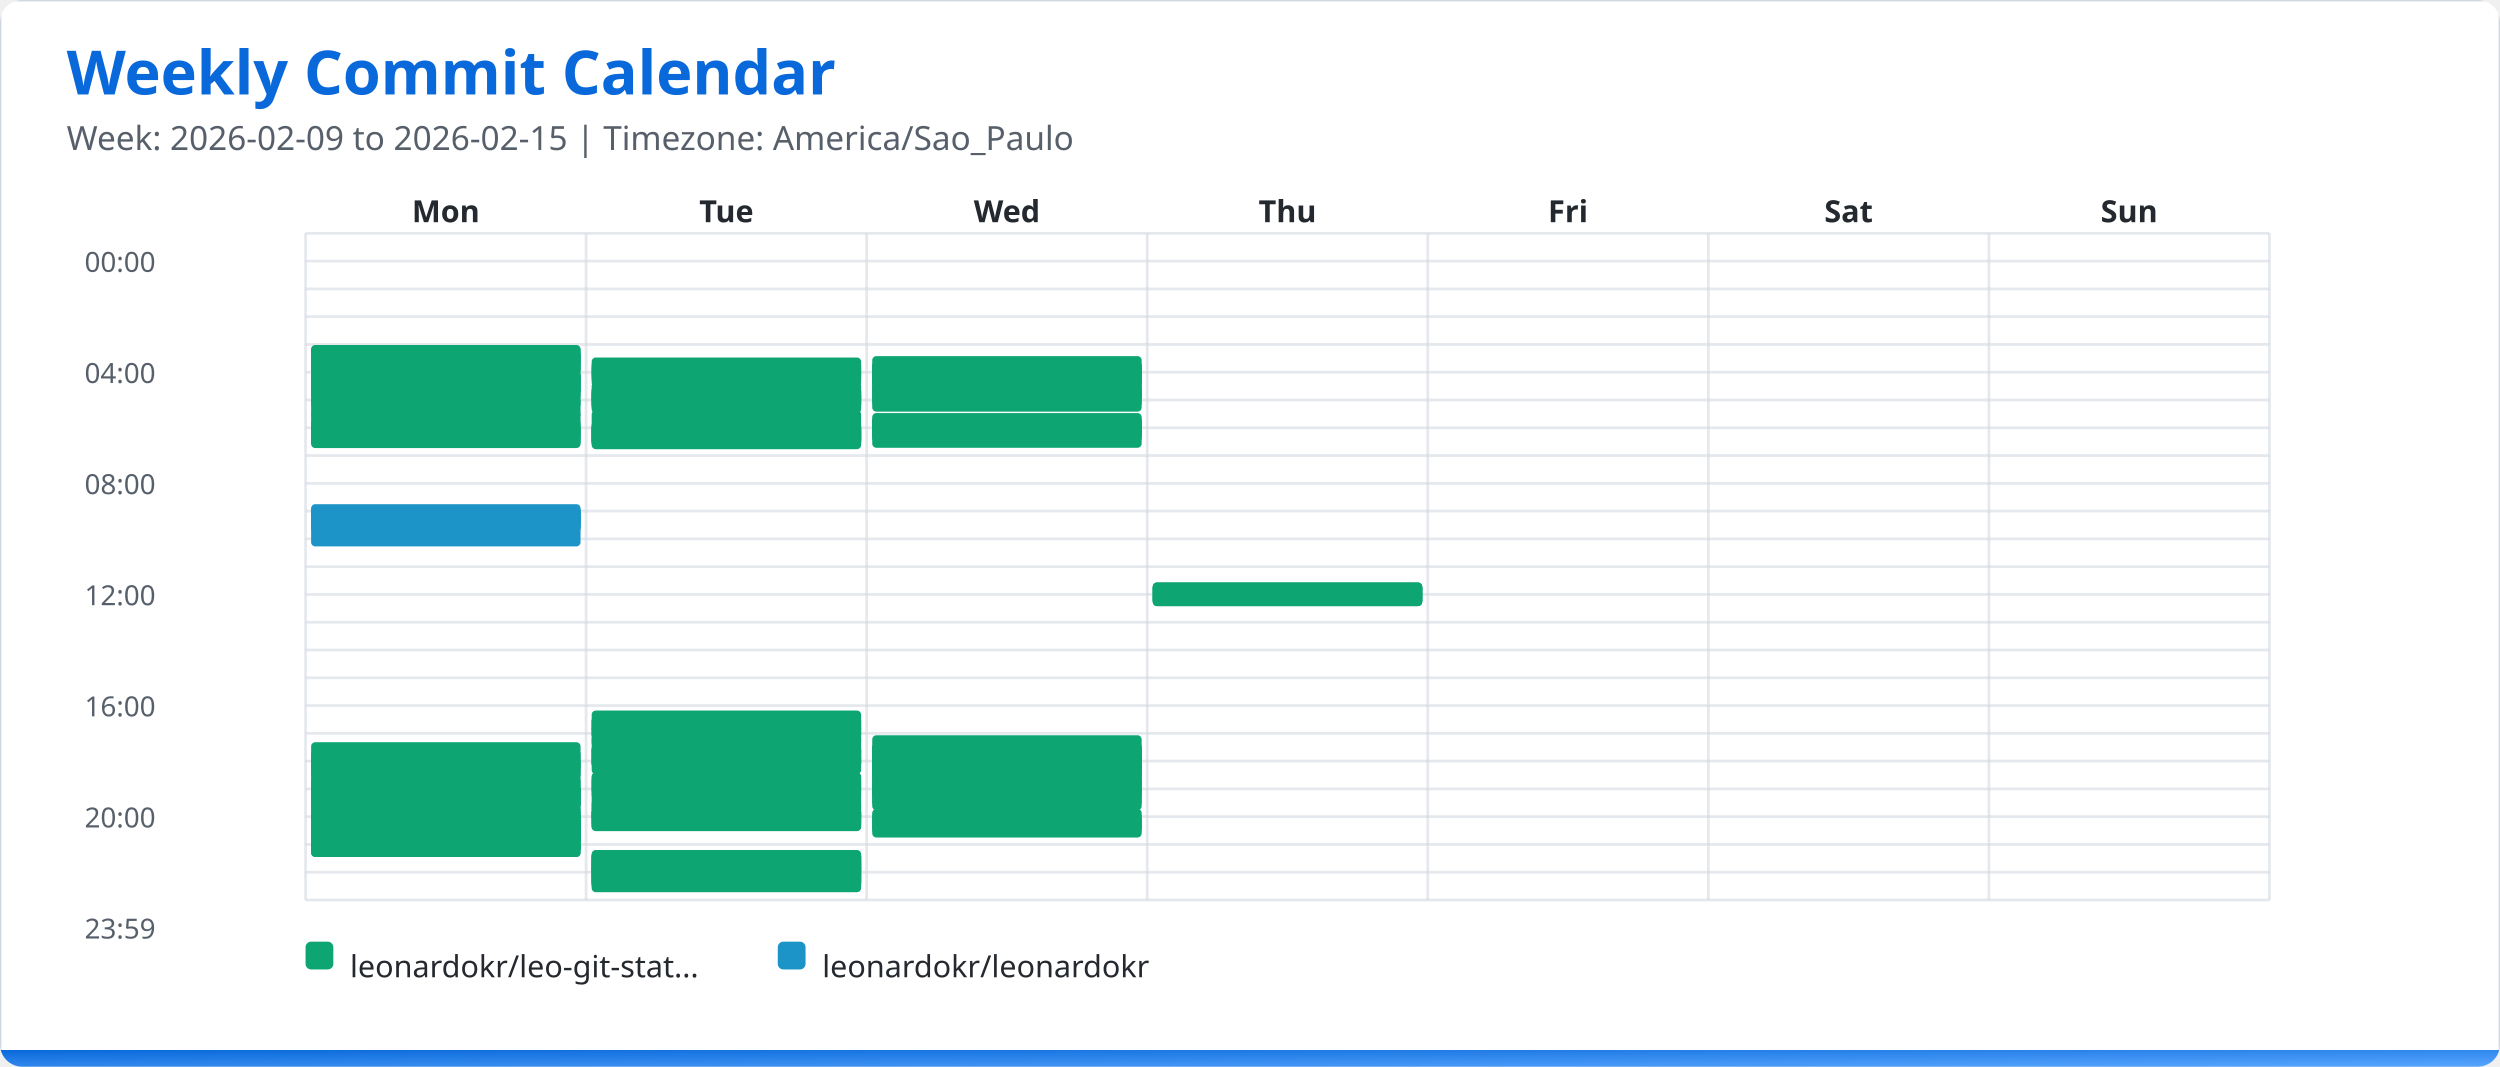
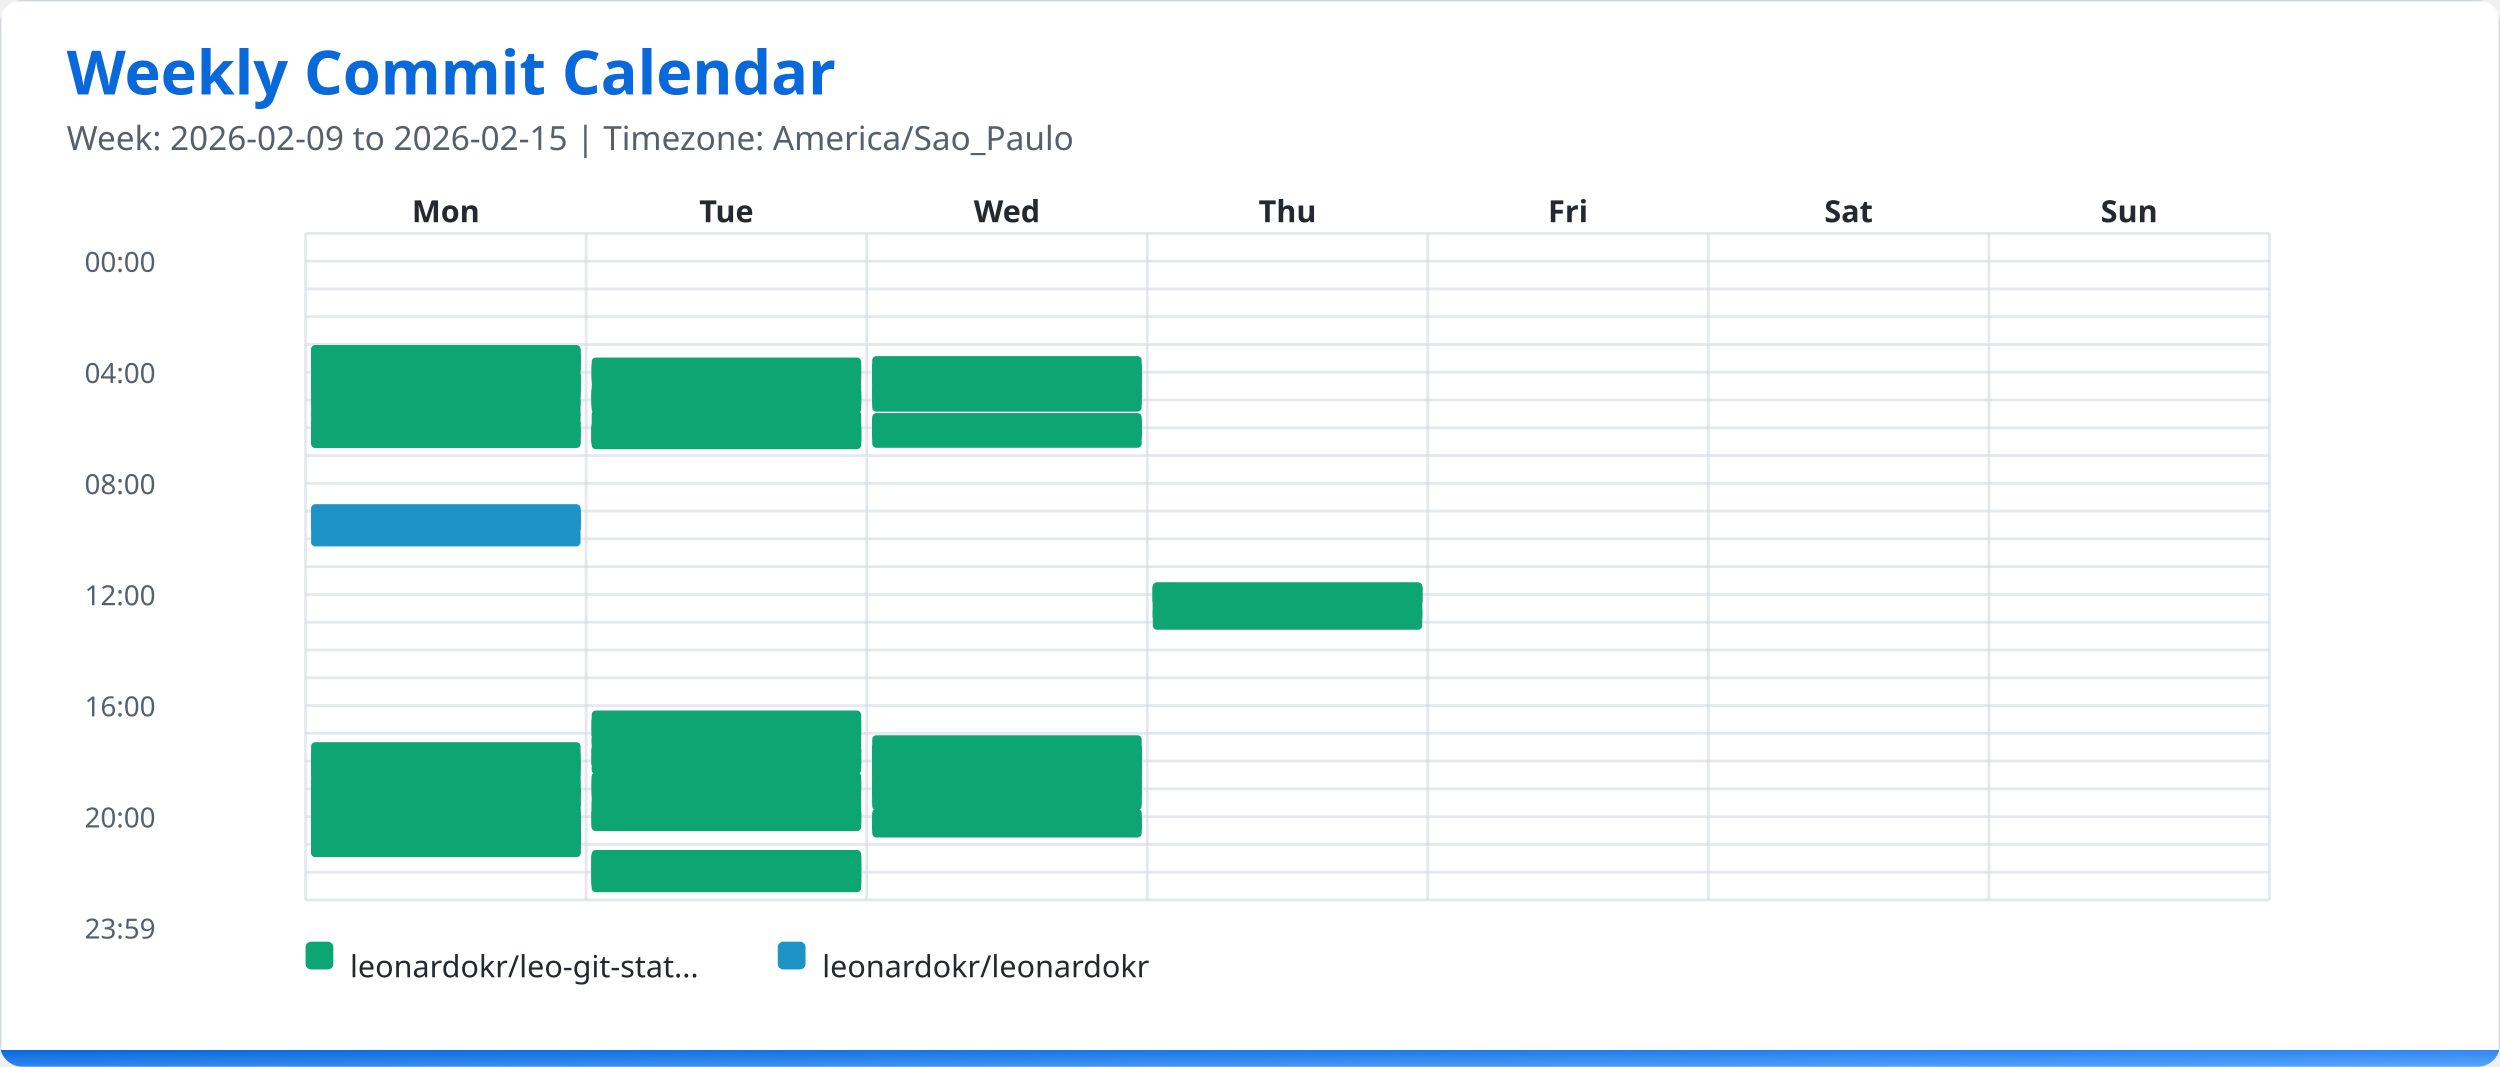
<svg xmlns="http://www.w3.org/2000/svg" width="900" height="384" viewBox="0 0 900 384">
  <defs>
    <linearGradient id="calendar-gradient" x1="0%" y1="0%" x2="100%" y2="100%">
      <stop offset="0%" style="stop-color:#0969da;stop-opacity:1" />
      <stop offset="100%" style="stop-color:#58a6ff;stop-opacity:1" />
    </linearGradient>
    <clipPath id="calendar-rounded">
      <rect x="0" y="0" width="900" height="384" rx="8" ry="8" />
    </clipPath>
  </defs>
  <style>
    .title {
      font-family: 'Segoe UI', Ubuntu, 'Helvetica Neue', sans-serif;
      font-size: 22px;
      font-weight: 700;
      fill: #0969da;
    }
    .subtitle {
      font-family: 'Segoe UI', Ubuntu, 'Helvetica Neue', sans-serif;
      font-size: 12px;
      font-weight: 500;
      fill: #57606a;
    }
    .day-label {
      font-family: 'Segoe UI', Ubuntu, 'Helvetica Neue', sans-serif;
      font-size: 11px;
      font-weight: 600;
      fill: #24292f;
    }
    .hour-label {
      font-family: 'Segoe UI', Ubuntu, 'Helvetica Neue', sans-serif;
      font-size: 10px;
      fill: #57606a;
      text-anchor: end;
      dominant-baseline: central;
    }
    .grid-line {
      stroke: #d0d7de;
      stroke-width: 1;
      opacity: 0.55;
    }
    .legend-label {
      font-family: 'Segoe UI', Ubuntu, 'Helvetica Neue', sans-serif;
      font-size: 11px;
      fill: #24292f;
      dominant-baseline: middle;
    }
  </style>
  <rect clip-path="url(#calendar-rounded)" width="100%" height="100%" fill="#FFFFFF" stroke="#d0d7de" stroke-width="1" />
  <rect x="0" y="378" width="900" height="6" fill="url(#calendar-gradient)" clip-path="url(#calendar-rounded)" />
  <text x="24" y="34" class="title">Weekly Commit Calendar</text>
  <text x="24" y="54" class="subtitle">Week: 2026-02-09 to 2026-02-15 | Timezone: America/Sao_Paulo</text>
  <text x="160.5" y="80" text-anchor="middle" class="day-label">Mon</text>
  <text x="261.5" y="80" text-anchor="middle" class="day-label">Tue</text>
  <text x="362.5" y="80" text-anchor="middle" class="day-label">Wed</text>
  <text x="463.5" y="80" text-anchor="middle" class="day-label">Thu</text>
  <text x="564.5" y="80" text-anchor="middle" class="day-label">Fri</text>
  <text x="665.5" y="80" text-anchor="middle" class="day-label">Sat</text>
  <text x="766.5" y="80" text-anchor="middle" class="day-label">Sun</text>
  <text x="56" y="94" class="hour-label">00:00</text>
  <text x="56" y="134" class="hour-label">04:00</text>
  <text x="56" y="174" class="hour-label">08:00</text>
  <text x="56" y="214" class="hour-label">12:00</text>
  <text x="56" y="254" class="hour-label">16:00</text>
  <text x="56" y="294" class="hour-label">20:00</text>
  <text x="56" y="334" class="hour-label">23:59</text>
  <line x1="110" y1="84" x2="110" y2="324" class="grid-line" />
  <line x1="211" y1="84" x2="211" y2="324" class="grid-line" />
  <line x1="312" y1="84" x2="312" y2="324" class="grid-line" />
  <line x1="413" y1="84" x2="413" y2="324" class="grid-line" />
  <line x1="514" y1="84" x2="514" y2="324" class="grid-line" />
  <line x1="615" y1="84" x2="615" y2="324" class="grid-line" />
  <line x1="716" y1="84" x2="716" y2="324" class="grid-line" />
  <line x1="817" y1="84" x2="817" y2="324" class="grid-line" />
  <line x1="110" y1="84" x2="817" y2="84" class="grid-line" />
  <line x1="110" y1="94" x2="817" y2="94" class="grid-line" />
  <line x1="110" y1="104" x2="817" y2="104" class="grid-line" />
  <line x1="110" y1="114" x2="817" y2="114" class="grid-line" />
  <line x1="110" y1="124" x2="817" y2="124" class="grid-line" />
  <line x1="110" y1="134" x2="817" y2="134" class="grid-line" />
  <line x1="110" y1="144" x2="817" y2="144" class="grid-line" />
  <line x1="110" y1="154" x2="817" y2="154" class="grid-line" />
  <line x1="110" y1="164" x2="817" y2="164" class="grid-line" />
  <line x1="110" y1="174" x2="817" y2="174" class="grid-line" />
  <line x1="110" y1="184" x2="817" y2="184" class="grid-line" />
  <line x1="110" y1="194" x2="817" y2="194" class="grid-line" />
  <line x1="110" y1="204" x2="817" y2="204" class="grid-line" />
  <line x1="110" y1="214" x2="817" y2="214" class="grid-line" />
  <line x1="110" y1="224" x2="817" y2="224" class="grid-line" />
  <line x1="110" y1="234" x2="817" y2="234" class="grid-line" />
  <line x1="110" y1="244" x2="817" y2="244" class="grid-line" />
  <line x1="110" y1="254" x2="817" y2="254" class="grid-line" />
  <line x1="110" y1="264" x2="817" y2="264" class="grid-line" />
  <line x1="110" y1="274" x2="817" y2="274" class="grid-line" />
  <line x1="110" y1="284" x2="817" y2="284" class="grid-line" />
  <line x1="110" y1="294" x2="817" y2="294" class="grid-line" />
  <line x1="110" y1="304" x2="817" y2="304" class="grid-line" />
  <line x1="110" y1="314" x2="817" y2="314" class="grid-line" />
  <line x1="110" y1="324" x2="817" y2="324" class="grid-line" />
  <g>
    <rect x="112.0" y="124.2" width="97" height="8" rx="1.5" ry="1.5" fill="#0da572" opacity="{{ calendar_slot_opacity }}" />
  </g>
  <g>
    <rect x="112.0" y="124.5" width="97" height="8" rx="1.5" ry="1.5" fill="#0da572" opacity="{{ calendar_slot_opacity }}" />
  </g>
  <g>
    <rect x="112.0" y="126.2" width="97" height="8" rx="1.5" ry="1.5" fill="#0da572" opacity="{{ calendar_slot_opacity }}" />
  </g>
  <g>
    <rect x="112.0" y="126.8" width="97" height="8" rx="1.5" ry="1.5" fill="#0da572" opacity="{{ calendar_slot_opacity }}" />
  </g>
  <g>
    <rect x="112.0" y="130.3" width="97" height="8" rx="1.5" ry="1.5" fill="#0da572" opacity="{{ calendar_slot_opacity }}" />
  </g>
  <g>
    <rect x="112.0" y="133.5" width="97" height="8" rx="1.5" ry="1.5" fill="#0da572" opacity="{{ calendar_slot_opacity }}" />
  </g>
  <g>
    <rect x="112.0" y="133.8" width="97" height="8" rx="1.5" ry="1.5" fill="#0da572" opacity="{{ calendar_slot_opacity }}" />
  </g>
  <g>
    <rect x="112.0" y="134.0" width="97" height="8" rx="1.5" ry="1.5" fill="#0da572" opacity="{{ calendar_slot_opacity }}" />
  </g>
  <g>
    <rect x="112.0" y="136.0" width="97" height="8" rx="1.5" ry="1.5" fill="#0da572" opacity="{{ calendar_slot_opacity }}" />
  </g>
  <g>
    <rect x="112.0" y="139.0" width="97" height="8" rx="1.5" ry="1.5" fill="#0da572" opacity="{{ calendar_slot_opacity }}" />
  </g>
  <g>
    <rect x="112.0" y="142.7" width="97" height="8" rx="1.5" ry="1.5" fill="#0da572" opacity="{{ calendar_slot_opacity }}" />
  </g>
  <g>
    <rect x="112.0" y="147.8" width="97" height="8" rx="1.5" ry="1.5" fill="#0da572" opacity="{{ calendar_slot_opacity }}" />
  </g>
  <g>
    <rect x="112.0" y="151.0" width="97" height="8" rx="1.5" ry="1.5" fill="#0da572" opacity="{{ calendar_slot_opacity }}" />
  </g>
  <g>
    <rect x="112.0" y="152.7" width="97" height="8" rx="1.5" ry="1.5" fill="#0da572" opacity="{{ calendar_slot_opacity }}" />
  </g>
  <g>
    <rect x="112.0" y="153.3" width="97" height="8" rx="1.5" ry="1.5" fill="#0da572" opacity="{{ calendar_slot_opacity }}" />
  </g>
  <g>
    <rect x="112.0" y="181.5" width="97" height="8" rx="1.5" ry="1.5" fill="#1c94c8" opacity="{{ calendar_slot_opacity }}" />
  </g>
  <g>
    <rect x="112.0" y="182.2" width="97" height="8" rx="1.5" ry="1.5" fill="#1c94c8" opacity="{{ calendar_slot_opacity }}" />
  </g>
  <g>
    <rect x="112.0" y="182.7" width="97" height="8" rx="1.5" ry="1.5" fill="#1c94c8" opacity="{{ calendar_slot_opacity }}" />
  </g>
  <g>
    <rect x="112.0" y="182.7" width="97" height="8" rx="1.5" ry="1.5" fill="#1c94c8" opacity="{{ calendar_slot_opacity }}" />
  </g>
  <g>
    <rect x="112.0" y="183.3" width="97" height="8" rx="1.5" ry="1.5" fill="#1c94c8" opacity="{{ calendar_slot_opacity }}" />
  </g>
  <g>
    <rect x="112.0" y="183.7" width="97" height="8" rx="1.5" ry="1.5" fill="#1c94c8" opacity="{{ calendar_slot_opacity }}" />
  </g>
  <g>
    <rect x="112.0" y="188.7" width="97" height="8" rx="1.5" ry="1.5" fill="#1c94c8" opacity="{{ calendar_slot_opacity }}" />
  </g>
  <g>
    <rect x="112.0" y="267.2" width="97" height="8" rx="1.5" ry="1.5" fill="#0da572" opacity="{{ calendar_slot_opacity }}" />
  </g>
  <g>
    <rect x="112.0" y="270.0" width="97" height="8" rx="1.5" ry="1.5" fill="#0da572" opacity="{{ calendar_slot_opacity }}" />
  </g>
  <g>
    <rect x="112.0" y="272.5" width="97" height="8" rx="1.5" ry="1.5" fill="#0da572" opacity="{{ calendar_slot_opacity }}" />
  </g>
  <g>
    <rect x="112.0" y="273.3" width="97" height="8" rx="1.5" ry="1.5" fill="#0da572" opacity="{{ calendar_slot_opacity }}" />
  </g>
  <g>
    <rect x="112.0" y="279.2" width="97" height="8" rx="1.5" ry="1.5" fill="#0da572" opacity="{{ calendar_slot_opacity }}" />
  </g>
  <g>
    <rect x="112.0" y="279.7" width="97" height="8" rx="1.5" ry="1.5" fill="#0da572" opacity="{{ calendar_slot_opacity }}" />
  </g>
  <g>
    <rect x="112.0" y="282.8" width="97" height="8" rx="1.5" ry="1.5" fill="#0da572" opacity="{{ calendar_slot_opacity }}" />
  </g>
  <g>
    <rect x="112.0" y="282.8" width="97" height="8" rx="1.5" ry="1.5" fill="#0da572" opacity="{{ calendar_slot_opacity }}" />
  </g>
  <g>
    <rect x="112.0" y="283.0" width="97" height="8" rx="1.5" ry="1.5" fill="#0da572" opacity="{{ calendar_slot_opacity }}" />
  </g>
  <g>
    <rect x="112.0" y="283.5" width="97" height="8" rx="1.5" ry="1.5" fill="#0da572" opacity="{{ calendar_slot_opacity }}" />
  </g>
  <g>
    <rect x="112.0" y="288.2" width="97" height="8" rx="1.5" ry="1.5" fill="#0da572" opacity="{{ calendar_slot_opacity }}" />
  </g>
  <g>
    <rect x="112.0" y="289.8" width="97" height="8" rx="1.5" ry="1.5" fill="#0da572" opacity="{{ calendar_slot_opacity }}" />
  </g>
  <g>
    <rect x="112.0" y="291.2" width="97" height="8" rx="1.5" ry="1.5" fill="#0da572" opacity="{{ calendar_slot_opacity }}" />
  </g>
  <g>
    <rect x="112.0" y="292.5" width="97" height="8" rx="1.5" ry="1.5" fill="#0da572" opacity="{{ calendar_slot_opacity }}" />
  </g>
  <g>
    <rect x="112.0" y="292.5" width="97" height="8" rx="1.5" ry="1.5" fill="#0da572" opacity="{{ calendar_slot_opacity }}" />
  </g>
  <g>
    <rect x="112.0" y="292.5" width="97" height="8" rx="1.5" ry="1.5" fill="#0da572" opacity="{{ calendar_slot_opacity }}" />
  </g>
  <g>
    <rect x="112.0" y="292.5" width="97" height="8" rx="1.5" ry="1.5" fill="#0da572" opacity="{{ calendar_slot_opacity }}" />
  </g>
  <g>
    <rect x="112.0" y="292.7" width="97" height="8" rx="1.5" ry="1.5" fill="#0da572" opacity="{{ calendar_slot_opacity }}" />
  </g>
  <g>
    <rect x="112.0" y="292.7" width="97" height="8" rx="1.5" ry="1.5" fill="#0da572" opacity="{{ calendar_slot_opacity }}" />
  </g>
  <g>
    <rect x="112.0" y="292.7" width="97" height="8" rx="1.5" ry="1.5" fill="#0da572" opacity="{{ calendar_slot_opacity }}" />
  </g>
  <g>
    <rect x="112.0" y="292.8" width="97" height="8" rx="1.5" ry="1.5" fill="#0da572" opacity="{{ calendar_slot_opacity }}" />
  </g>
  <g>
    <rect x="112.0" y="292.8" width="97" height="8" rx="1.5" ry="1.5" fill="#0da572" opacity="{{ calendar_slot_opacity }}" />
  </g>
  <g>
    <rect x="112.0" y="292.8" width="97" height="8" rx="1.5" ry="1.5" fill="#0da572" opacity="{{ calendar_slot_opacity }}" />
  </g>
  <g>
    <rect x="112.0" y="292.8" width="97" height="8" rx="1.5" ry="1.5" fill="#0da572" opacity="{{ calendar_slot_opacity }}" />
  </g>
  <g>
    <rect x="112.0" y="293.0" width="97" height="8" rx="1.5" ry="1.5" fill="#0da572" opacity="{{ calendar_slot_opacity }}" />
  </g>
  <g>
    <rect x="112.0" y="293.2" width="97" height="8" rx="1.5" ry="1.5" fill="#0da572" opacity="{{ calendar_slot_opacity }}" />
  </g>
  <g>
    <rect x="112.0" y="293.7" width="97" height="8" rx="1.5" ry="1.5" fill="#0da572" opacity="{{ calendar_slot_opacity }}" />
  </g>
  <g>
    <rect x="112.0" y="298.2" width="97" height="8" rx="1.5" ry="1.5" fill="#0da572" opacity="{{ calendar_slot_opacity }}" />
  </g>
  <g>
    <rect x="112.0" y="298.2" width="97" height="8" rx="1.5" ry="1.5" fill="#0da572" opacity="{{ calendar_slot_opacity }}" />
  </g>
  <g>
    <rect x="112.0" y="298.3" width="97" height="8" rx="1.5" ry="1.5" fill="#0da572" opacity="{{ calendar_slot_opacity }}" />
  </g>
  <g>
    <rect x="112.0" y="298.3" width="97" height="8" rx="1.5" ry="1.5" fill="#0da572" opacity="{{ calendar_slot_opacity }}" />
  </g>
  <g>
    <rect x="112.0" y="298.3" width="97" height="8" rx="1.5" ry="1.5" fill="#0da572" opacity="{{ calendar_slot_opacity }}" />
  </g>
  <g>
    <rect x="112.0" y="298.3" width="97" height="8" rx="1.5" ry="1.5" fill="#0da572" opacity="{{ calendar_slot_opacity }}" />
  </g>
  <g>
    <rect x="112.0" y="298.3" width="97" height="8" rx="1.5" ry="1.5" fill="#0da572" opacity="{{ calendar_slot_opacity }}" />
  </g>
  <g>
    <rect x="112.0" y="298.5" width="97" height="8" rx="1.5" ry="1.5" fill="#0da572" opacity="{{ calendar_slot_opacity }}" />
  </g>
  <g>
    <rect x="112.0" y="298.5" width="97" height="8" rx="1.5" ry="1.5" fill="#0da572" opacity="{{ calendar_slot_opacity }}" />
  </g>
  <g>
    <rect x="112.0" y="298.5" width="97" height="8" rx="1.5" ry="1.5" fill="#0da572" opacity="{{ calendar_slot_opacity }}" />
  </g>
  <g>
    <rect x="112.0" y="298.7" width="97" height="8" rx="1.5" ry="1.5" fill="#0da572" opacity="{{ calendar_slot_opacity }}" />
  </g>
  <g>
    <rect x="112.0" y="298.8" width="97" height="8" rx="1.5" ry="1.5" fill="#0da572" opacity="{{ calendar_slot_opacity }}" />
  </g>
  <g>
    <rect x="112.0" y="300.5" width="97" height="8" rx="1.5" ry="1.5" fill="#0da572" opacity="{{ calendar_slot_opacity }}" />
  </g>
  <g>
    <rect x="112.0" y="300.5" width="97" height="8" rx="1.5" ry="1.5" fill="#0da572" opacity="{{ calendar_slot_opacity }}" />
  </g>
  <g>
    <rect x="213.0" y="128.7" width="97" height="8" rx="1.5" ry="1.5" fill="#0da572" opacity="{{ calendar_slot_opacity }}" />
  </g>
  <g>
    <rect x="213.0" y="130.0" width="97" height="8" rx="1.5" ry="1.5" fill="#0da572" opacity="{{ calendar_slot_opacity }}" />
  </g>
  <g>
    <rect x="213.0" y="131.2" width="97" height="8" rx="1.5" ry="1.5" fill="#0da572" opacity="{{ calendar_slot_opacity }}" />
  </g>
  <g>
    <rect x="213.0" y="137.5" width="97" height="8" rx="1.5" ry="1.5" fill="#0da572" opacity="{{ calendar_slot_opacity }}" />
  </g>
  <g>
    <rect x="213.0" y="139.0" width="97" height="8" rx="1.5" ry="1.5" fill="#0da572" opacity="{{ calendar_slot_opacity }}" />
  </g>
  <g>
    <rect x="213.0" y="139.2" width="97" height="8" rx="1.5" ry="1.5" fill="#0da572" opacity="{{ calendar_slot_opacity }}" />
  </g>
  <g>
    <rect x="213.0" y="140.0" width="97" height="8" rx="1.5" ry="1.5" fill="#0da572" opacity="{{ calendar_slot_opacity }}" />
  </g>
  <g>
    <rect x="213.0" y="140.8" width="97" height="8" rx="1.5" ry="1.5" fill="#0da572" opacity="{{ calendar_slot_opacity }}" />
  </g>
  <g>
    <rect x="213.0" y="147.7" width="97" height="8" rx="1.5" ry="1.5" fill="#0da572" opacity="{{ calendar_slot_opacity }}" />
  </g>
  <g>
    <rect x="213.0" y="151.7" width="97" height="8" rx="1.5" ry="1.5" fill="#0da572" opacity="{{ calendar_slot_opacity }}" />
  </g>
  <g>
    <rect x="213.0" y="152.0" width="97" height="8" rx="1.5" ry="1.5" fill="#0da572" opacity="{{ calendar_slot_opacity }}" />
  </g>
  <g>
    <rect x="213.0" y="152.5" width="97" height="8" rx="1.5" ry="1.5" fill="#0da572" opacity="{{ calendar_slot_opacity }}" />
  </g>
  <g>
    <rect x="213.0" y="152.7" width="97" height="8" rx="1.5" ry="1.5" fill="#0da572" opacity="{{ calendar_slot_opacity }}" />
  </g>
  <g>
    <rect x="213.0" y="153.0" width="97" height="8" rx="1.5" ry="1.5" fill="#0da572" opacity="{{ calendar_slot_opacity }}" />
  </g>
  <g>
    <rect x="213.0" y="153.7" width="97" height="8" rx="1.5" ry="1.5" fill="#0da572" opacity="{{ calendar_slot_opacity }}" />
  </g>
  <g>
    <rect x="213.0" y="255.8" width="97" height="8" rx="1.5" ry="1.5" fill="#0da572" opacity="{{ calendar_slot_opacity }}" />
  </g>
  <g>
    <rect x="213.0" y="258.0" width="97" height="8" rx="1.5" ry="1.5" fill="#0da572" opacity="{{ calendar_slot_opacity }}" />
  </g>
  <g>
    <rect x="213.0" y="258.0" width="97" height="8" rx="1.5" ry="1.5" fill="#0da572" opacity="{{ calendar_slot_opacity }}" />
  </g>
  <g>
    <rect x="213.0" y="260.8" width="97" height="8" rx="1.5" ry="1.5" fill="#0da572" opacity="{{ calendar_slot_opacity }}" />
  </g>
  <g>
    <rect x="213.0" y="264.5" width="97" height="8" rx="1.5" ry="1.5" fill="#0da572" opacity="{{ calendar_slot_opacity }}" />
  </g>
  <g>
    <rect x="213.0" y="268.3" width="97" height="8" rx="1.5" ry="1.5" fill="#0da572" opacity="{{ calendar_slot_opacity }}" />
  </g>
  <g>
    <rect x="213.0" y="268.3" width="97" height="8" rx="1.5" ry="1.5" fill="#0da572" opacity="{{ calendar_slot_opacity }}" />
  </g>
  <g>
    <rect x="213.0" y="268.5" width="97" height="8" rx="1.5" ry="1.5" fill="#0da572" opacity="{{ calendar_slot_opacity }}" />
  </g>
  <g>
    <rect x="213.0" y="270.7" width="97" height="8" rx="1.5" ry="1.5" fill="#0da572" opacity="{{ calendar_slot_opacity }}" />
  </g>
  <g>
    <rect x="213.0" y="278.0" width="97" height="8" rx="1.5" ry="1.5" fill="#0da572" opacity="{{ calendar_slot_opacity }}" />
  </g>
  <g>
    <rect x="213.0" y="278.5" width="97" height="8" rx="1.5" ry="1.5" fill="#0da572" opacity="{{ calendar_slot_opacity }}" />
  </g>
  <g>
    <rect x="213.0" y="279.7" width="97" height="8" rx="1.5" ry="1.5" fill="#0da572" opacity="{{ calendar_slot_opacity }}" />
  </g>
  <g>
    <rect x="213.0" y="284.2" width="97" height="8" rx="1.5" ry="1.5" fill="#0da572" opacity="{{ calendar_slot_opacity }}" />
  </g>
  <g>
    <rect x="213.0" y="287.7" width="97" height="8" rx="1.5" ry="1.5" fill="#0da572" opacity="{{ calendar_slot_opacity }}" />
  </g>
  <g>
    <rect x="213.0" y="289.7" width="97" height="8" rx="1.5" ry="1.5" fill="#0da572" opacity="{{ calendar_slot_opacity }}" />
  </g>
  <g>
    <rect x="213.0" y="291.0" width="97" height="8" rx="1.5" ry="1.5" fill="#0da572" opacity="{{ calendar_slot_opacity }}" />
  </g>
  <g>
    <rect x="213.0" y="291.0" width="97" height="8" rx="1.5" ry="1.5" fill="#0da572" opacity="{{ calendar_slot_opacity }}" />
  </g>
  <g>
    <rect x="213.0" y="291.2" width="97" height="8" rx="1.5" ry="1.5" fill="#0da572" opacity="{{ calendar_slot_opacity }}" />
  </g>
  <g>
    <rect x="213.0" y="306.0" width="97" height="8" rx="1.5" ry="1.5" fill="#0da572" opacity="{{ calendar_slot_opacity }}" />
  </g>
  <g>
    <rect x="213.0" y="306.5" width="97" height="8" rx="1.5" ry="1.5" fill="#0da572" opacity="{{ calendar_slot_opacity }}" />
  </g>
  <g>
    <rect x="213.0" y="306.7" width="97" height="8" rx="1.5" ry="1.5" fill="#0da572" opacity="{{ calendar_slot_opacity }}" />
  </g>
  <g>
    <rect x="213.0" y="306.8" width="97" height="8" rx="1.5" ry="1.5" fill="#0da572" opacity="{{ calendar_slot_opacity }}" />
  </g>
  <g>
    <rect x="213.0" y="307.0" width="97" height="8" rx="1.5" ry="1.5" fill="#0da572" opacity="{{ calendar_slot_opacity }}" />
  </g>
  <g>
    <rect x="213.0" y="309.0" width="97" height="8" rx="1.5" ry="1.5" fill="#0da572" opacity="{{ calendar_slot_opacity }}" />
  </g>
  <g>
    <rect x="213.0" y="311.2" width="97" height="8" rx="1.5" ry="1.5" fill="#0da572" opacity="{{ calendar_slot_opacity }}" />
  </g>
  <g>
    <rect x="213.0" y="311.3" width="97" height="8" rx="1.5" ry="1.5" fill="#0da572" opacity="{{ calendar_slot_opacity }}" />
  </g>
  <g>
    <rect x="213.0" y="311.7" width="97" height="8" rx="1.5" ry="1.5" fill="#0da572" opacity="{{ calendar_slot_opacity }}" />
  </g>
  <g>
    <rect x="213.0" y="312.3" width="97" height="8" rx="1.5" ry="1.5" fill="#0da572" opacity="{{ calendar_slot_opacity }}" />
  </g>
  <g>
    <rect x="213.0" y="313.2" width="97" height="8" rx="1.5" ry="1.5" fill="#0da572" opacity="{{ calendar_slot_opacity }}" />
  </g>
  <g>
    <rect x="314.0" y="128.2" width="97" height="8" rx="1.5" ry="1.5" fill="#0da572" opacity="{{ calendar_slot_opacity }}" />
  </g>
  <g>
    <rect x="314.0" y="130.2" width="97" height="8" rx="1.5" ry="1.5" fill="#0da572" opacity="{{ calendar_slot_opacity }}" />
  </g>
  <g>
    <rect x="314.0" y="130.3" width="97" height="8" rx="1.5" ry="1.5" fill="#0da572" opacity="{{ calendar_slot_opacity }}" />
  </g>
  <g>
    <rect x="314.0" y="131.3" width="97" height="8" rx="1.5" ry="1.5" fill="#0da572" opacity="{{ calendar_slot_opacity }}" />
  </g>
  <g>
    <rect x="314.0" y="135.3" width="97" height="8" rx="1.5" ry="1.5" fill="#0da572" opacity="{{ calendar_slot_opacity }}" />
  </g>
  <g>
    <rect x="314.0" y="136.3" width="97" height="8" rx="1.5" ry="1.5" fill="#0da572" opacity="{{ calendar_slot_opacity }}" />
  </g>
  <g>
    <rect x="314.0" y="138.5" width="97" height="8" rx="1.5" ry="1.5" fill="#0da572" opacity="{{ calendar_slot_opacity }}" />
  </g>
  <g>
    <rect x="314.0" y="140.2" width="97" height="8" rx="1.5" ry="1.5" fill="#0da572" opacity="{{ calendar_slot_opacity }}" />
  </g>
  <g>
    <rect x="314.0" y="148.7" width="97" height="8" rx="1.5" ry="1.5" fill="#0da572" opacity="{{ calendar_slot_opacity }}" />
  </g>
  <g>
    <rect x="314.0" y="149.7" width="97" height="8" rx="1.5" ry="1.5" fill="#0da572" opacity="{{ calendar_slot_opacity }}" />
  </g>
  <g>
    <rect x="314.0" y="150.2" width="97" height="8" rx="1.5" ry="1.5" fill="#0da572" opacity="{{ calendar_slot_opacity }}" />
  </g>
  <g>
    <rect x="314.0" y="151.2" width="97" height="8" rx="1.5" ry="1.5" fill="#0da572" opacity="{{ calendar_slot_opacity }}" />
  </g>
  <g>
    <rect x="314.0" y="153.2" width="97" height="8" rx="1.5" ry="1.5" fill="#0da572" opacity="{{ calendar_slot_opacity }}" />
  </g>
  <g>
    <rect x="314.0" y="264.7" width="97" height="8" rx="1.5" ry="1.5" fill="#0da572" opacity="{{ calendar_slot_opacity }}" />
  </g>
  <g>
    <rect x="314.0" y="267.5" width="97" height="8" rx="1.5" ry="1.5" fill="#0da572" opacity="{{ calendar_slot_opacity }}" />
  </g>
  <g>
    <rect x="314.0" y="267.7" width="97" height="8" rx="1.5" ry="1.5" fill="#0da572" opacity="{{ calendar_slot_opacity }}" />
  </g>
  <g>
    <rect x="314.0" y="268.7" width="97" height="8" rx="1.5" ry="1.5" fill="#0da572" opacity="{{ calendar_slot_opacity }}" />
  </g>
  <g>
    <rect x="314.0" y="269.5" width="97" height="8" rx="1.5" ry="1.5" fill="#0da572" opacity="{{ calendar_slot_opacity }}" />
  </g>
  <g>
    <rect x="314.0" y="270.3" width="97" height="8" rx="1.5" ry="1.5" fill="#0da572" opacity="{{ calendar_slot_opacity }}" />
  </g>
  <g>
    <rect x="314.0" y="271.5" width="97" height="8" rx="1.5" ry="1.5" fill="#0da572" opacity="{{ calendar_slot_opacity }}" />
  </g>
  <g>
    <rect x="314.0" y="272.3" width="97" height="8" rx="1.5" ry="1.5" fill="#0da572" opacity="{{ calendar_slot_opacity }}" />
  </g>
  <g>
    <rect x="314.0" y="272.7" width="97" height="8" rx="1.5" ry="1.5" fill="#0da572" opacity="{{ calendar_slot_opacity }}" />
  </g>
  <g>
    <rect x="314.0" y="277.2" width="97" height="8" rx="1.5" ry="1.5" fill="#0da572" opacity="{{ calendar_slot_opacity }}" />
  </g>
  <g>
    <rect x="314.0" y="278.5" width="97" height="8" rx="1.5" ry="1.5" fill="#0da572" opacity="{{ calendar_slot_opacity }}" />
  </g>
  <g>
    <rect x="314.0" y="279.3" width="97" height="8" rx="1.5" ry="1.5" fill="#0da572" opacity="{{ calendar_slot_opacity }}" />
  </g>
  <g>
    <rect x="314.0" y="282.3" width="97" height="8" rx="1.5" ry="1.5" fill="#0da572" opacity="{{ calendar_slot_opacity }}" />
  </g>
  <g>
    <rect x="314.0" y="283.7" width="97" height="8" rx="1.5" ry="1.5" fill="#0da572" opacity="{{ calendar_slot_opacity }}" />
  </g>
  <g>
    <rect x="314.0" y="291.2" width="97" height="8" rx="1.5" ry="1.5" fill="#0da572" opacity="{{ calendar_slot_opacity }}" />
  </g>
  <g>
    <rect x="314.0" y="292.2" width="97" height="8" rx="1.5" ry="1.5" fill="#0da572" opacity="{{ calendar_slot_opacity }}" />
  </g>
  <g>
    <rect x="314.0" y="293.5" width="97" height="8" rx="1.5" ry="1.5" fill="#0da572" opacity="{{ calendar_slot_opacity }}" />
  </g>
  <g>
    <rect x="415.0" y="209.7" width="97" height="8" rx="1.5" ry="1.5" fill="#0da572" opacity="{{ calendar_slot_opacity }}" />
  </g>
  <g>
    <rect x="415.0" y="209.7" width="97" height="8" rx="1.5" ry="1.5" fill="#0da572" opacity="{{ calendar_slot_opacity }}" />
  </g>
  <g>
    <rect x="415.0" y="209.8" width="97" height="8" rx="1.5" ry="1.5" fill="#0da572" opacity="{{ calendar_slot_opacity }}" />
  </g>
  <g>
    <rect x="415.0" y="210.2" width="97" height="8" rx="1.5" ry="1.5" fill="#0da572" opacity="{{ calendar_slot_opacity }}" />
  </g>
  <g>
    <rect x="415.0" y="210.2" width="97" height="8" rx="1.5" ry="1.5" fill="#0da572" opacity="{{ calendar_slot_opacity }}" />
  </g>
+   <g>
+     <rect x="415.0" y="215.2" width="97" height="8" rx="1.5" ry="1.5" fill="#0da572" opacity="{{ calendar_slot_opacity }}" />
+   </g>
+   <g>
+     <rect x="415.0" y="215.8" width="97" height="8" rx="1.5" ry="1.5" fill="#0da572" opacity="{{ calendar_slot_opacity }}" />
+   </g>
+   <g>
+     <rect x="415.0" y="218.7" width="97" height="8" rx="1.5" ry="1.5" fill="#0da572" opacity="{{ calendar_slot_opacity }}" />
+   </g>
  <rect x="110" y="339" width="10" height="10" rx="2" ry="2" fill="#0da572" />
  <text x="126" y="348" class="legend-label">leonardokr/leo-git-stat...</text>
  <rect x="280" y="339" width="10" height="10" rx="2" ry="2" fill="#1c94c8" />
  <text x="296" y="348" class="legend-label">leonardokr/leonardokr</text>
</svg>
